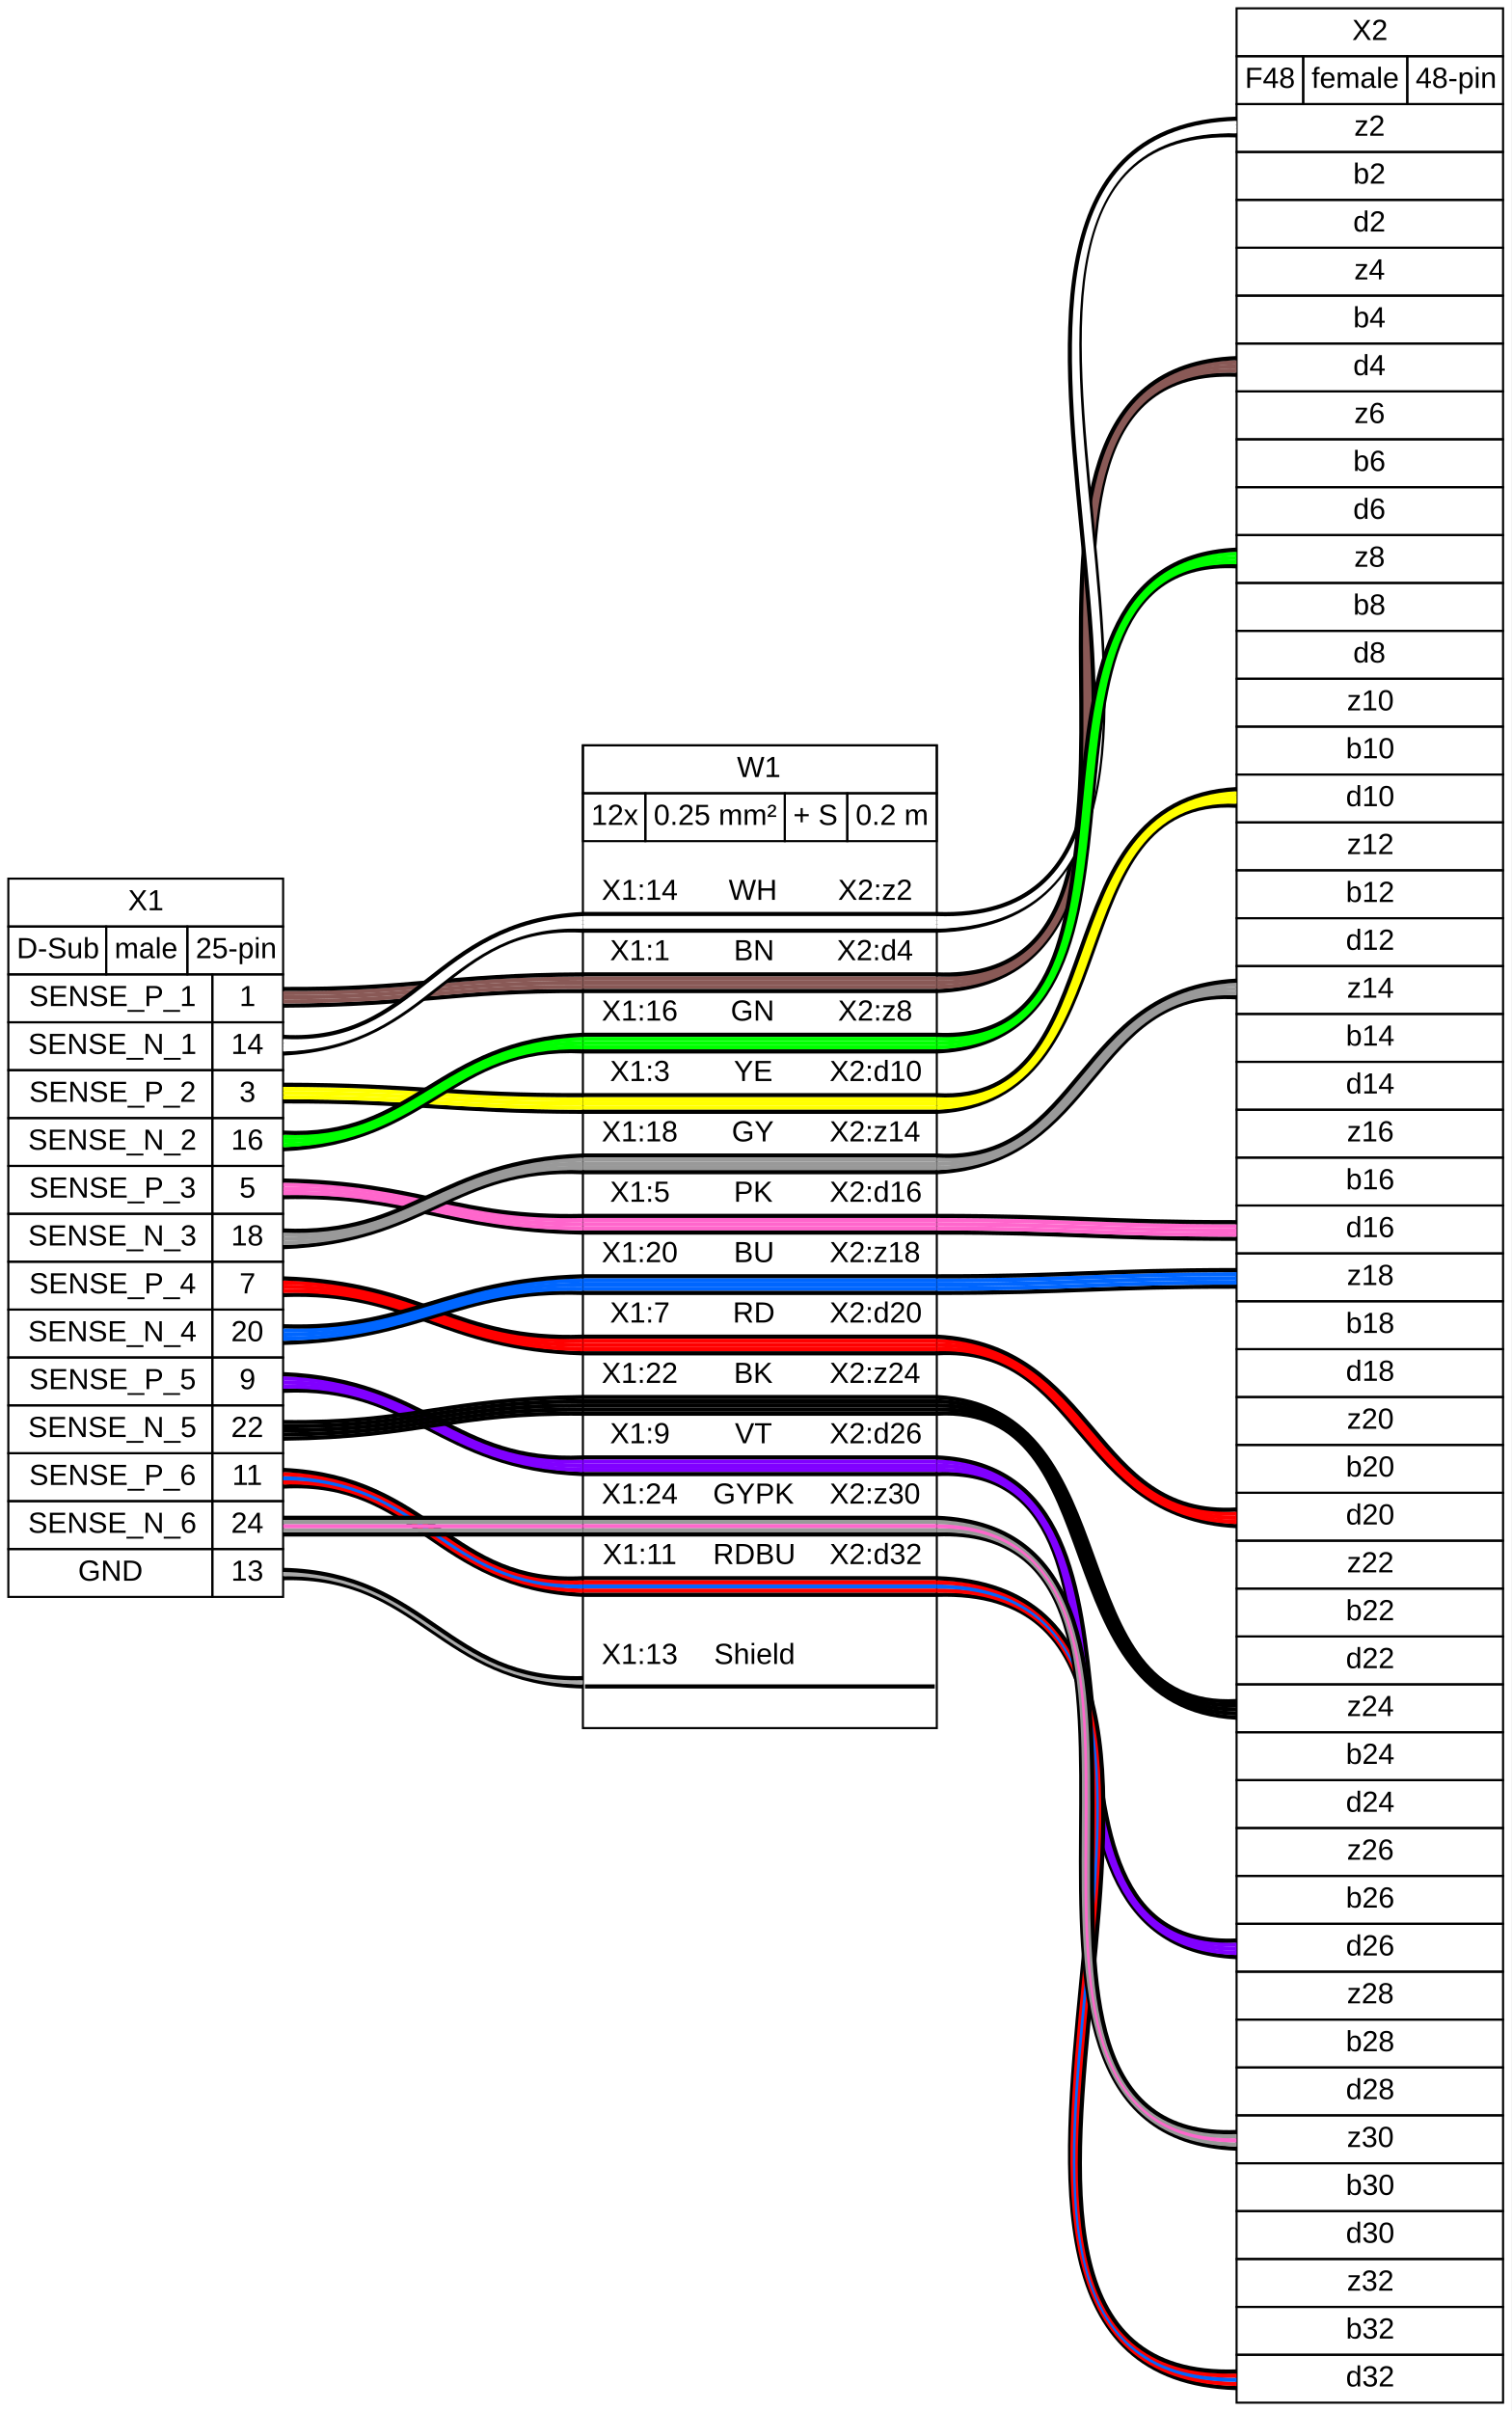
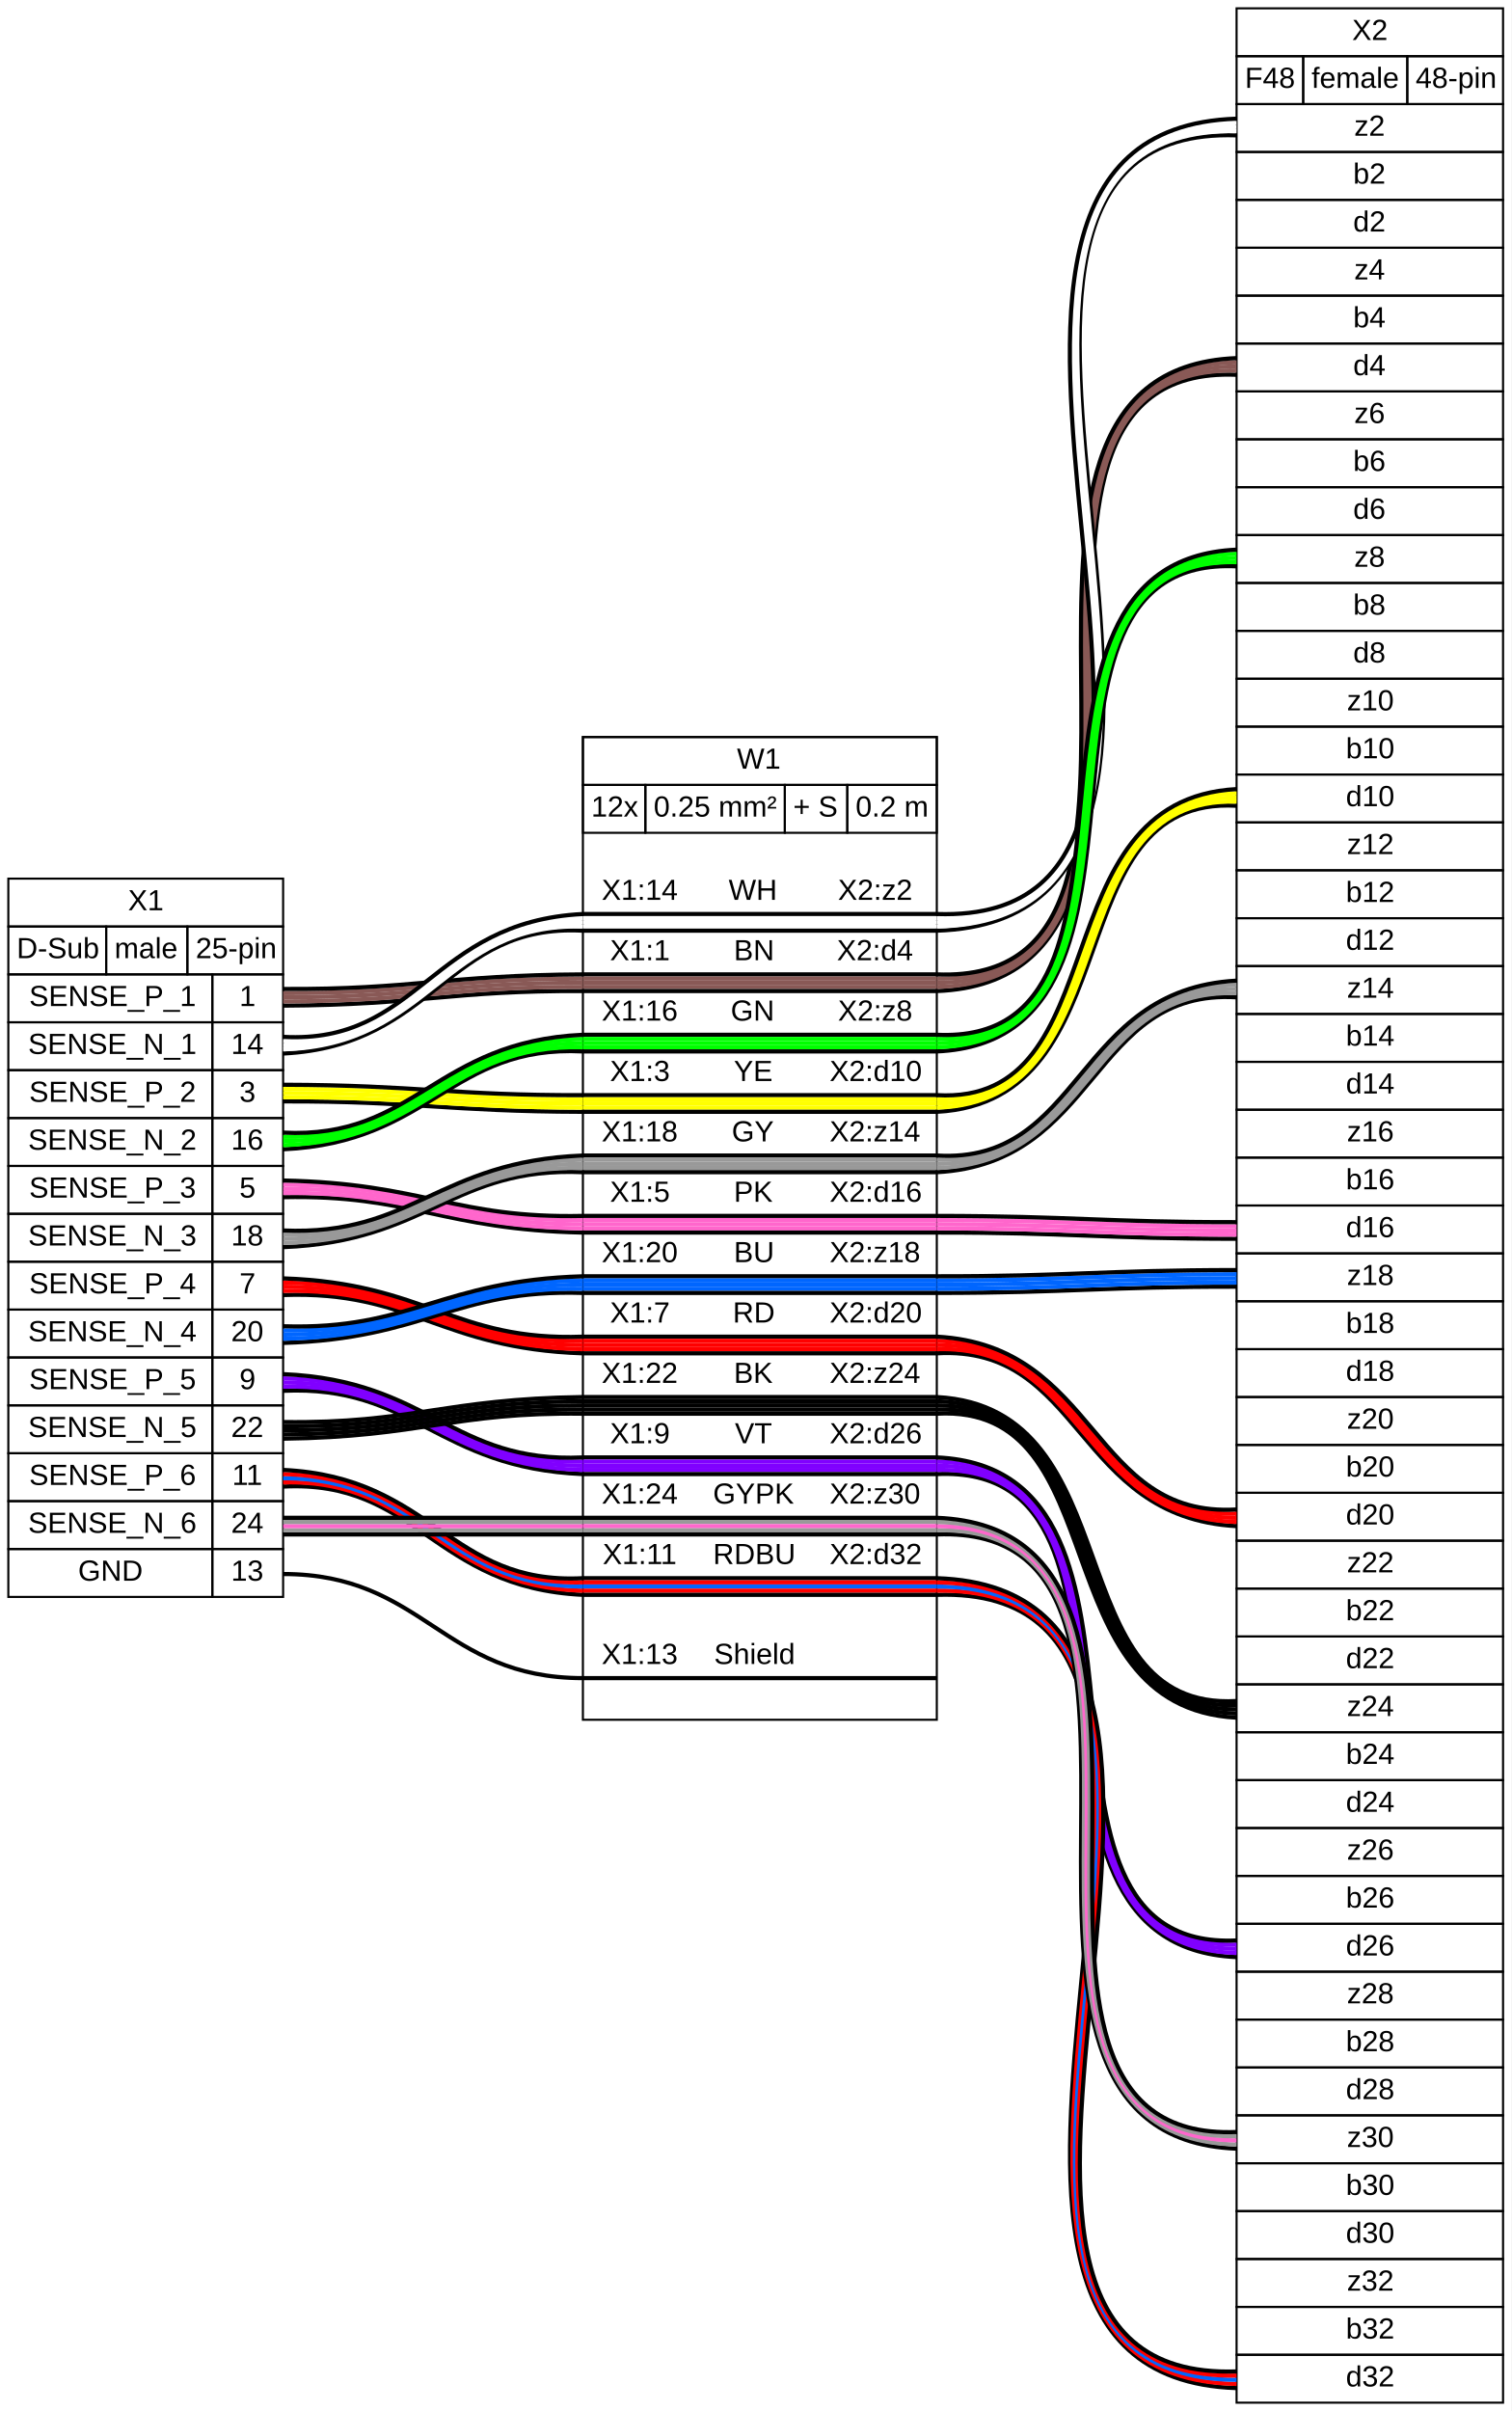
<svg xmlns="http://www.w3.org/2000/svg" width="726pt" height="1158pt" viewBox="0.00 0.00 726.00 1158.00">
  <g id="graph0" class="graph" transform="scale(1 1) rotate(0) translate(4 1154)">
    <polygon fill="white" stroke="transparent" points="-4,4 -4,-1154 722,-1154 722,4 -4,4" />
    <g id="node1" class="node">
      <polygon fill="white" stroke="transparent" points="132,-732.5 0,-732.5 0,-387.5 132,-387.5 132,-732.5" />
      <polygon fill="none" stroke="black" points="0,-709 0,-732 132,-732 132,-709 0,-709" />
      <text text-anchor="start" x="57.5" y="-716.8" font-family="arial" font-size="14.00">X1</text>
      <polygon fill="none" stroke="black" points="0,-686 0,-709 47,-709 47,-686 0,-686" />
      <text text-anchor="start" x="4" y="-693.8" font-family="arial" font-size="14.00">D-Sub</text>
      <polygon fill="none" stroke="black" points="47,-686 47,-709 86,-709 86,-686 47,-686" />
      <text text-anchor="start" x="51" y="-693.8" font-family="arial" font-size="14.00">male</text>
      <polygon fill="none" stroke="black" points="86,-686 86,-709 132,-709 132,-686 86,-686" />
      <text text-anchor="start" x="90" y="-693.8" font-family="arial" font-size="14.00">25-pin</text>
      <polygon fill="none" stroke="black" points="0,-663 0,-686 98,-686 98,-663 0,-663" />
      <text text-anchor="start" x="10" y="-670.8" font-family="arial" font-size="14.00">SENSE_P_1</text>
      <polygon fill="none" stroke="black" points="98,-663 98,-686 132,-686 132,-663 98,-663" />
      <text text-anchor="start" x="111" y="-670.8" font-family="arial" font-size="14.00">1</text>
      <polygon fill="none" stroke="black" points="0,-640 0,-663 98,-663 98,-640 0,-640" />
      <text text-anchor="start" x="9.5" y="-647.8" font-family="arial" font-size="14.00">SENSE_N_1</text>
      <polygon fill="none" stroke="black" points="98,-640 98,-663 132,-663 132,-640 98,-640" />
      <text text-anchor="start" x="107" y="-647.8" font-family="arial" font-size="14.00">14</text>
      <polygon fill="none" stroke="black" points="0,-617 0,-640 98,-640 98,-617 0,-617" />
      <text text-anchor="start" x="10" y="-624.8" font-family="arial" font-size="14.00">SENSE_P_2</text>
      <polygon fill="none" stroke="black" points="98,-617 98,-640 132,-640 132,-617 98,-617" />
      <text text-anchor="start" x="111" y="-624.8" font-family="arial" font-size="14.00">3</text>
      <polygon fill="none" stroke="black" points="0,-594 0,-617 98,-617 98,-594 0,-594" />
      <text text-anchor="start" x="9.5" y="-601.8" font-family="arial" font-size="14.00">SENSE_N_2</text>
      <polygon fill="none" stroke="black" points="98,-594 98,-617 132,-617 132,-594 98,-594" />
      <text text-anchor="start" x="107" y="-601.8" font-family="arial" font-size="14.00">16</text>
      <polygon fill="none" stroke="black" points="0,-571 0,-594 98,-594 98,-571 0,-571" />
      <text text-anchor="start" x="10" y="-578.8" font-family="arial" font-size="14.00">SENSE_P_3</text>
      <polygon fill="none" stroke="black" points="98,-571 98,-594 132,-594 132,-571 98,-571" />
      <text text-anchor="start" x="111" y="-578.8" font-family="arial" font-size="14.00">5</text>
      <polygon fill="none" stroke="black" points="0,-548 0,-571 98,-571 98,-548 0,-548" />
      <text text-anchor="start" x="9.5" y="-555.8" font-family="arial" font-size="14.00">SENSE_N_3</text>
      <polygon fill="none" stroke="black" points="98,-548 98,-571 132,-571 132,-548 98,-548" />
      <text text-anchor="start" x="107" y="-555.8" font-family="arial" font-size="14.00">18</text>
      <polygon fill="none" stroke="black" points="0,-525 0,-548 98,-548 98,-525 0,-525" />
      <text text-anchor="start" x="10" y="-532.8" font-family="arial" font-size="14.00">SENSE_P_4</text>
      <polygon fill="none" stroke="black" points="98,-525 98,-548 132,-548 132,-525 98,-525" />
      <text text-anchor="start" x="111" y="-532.8" font-family="arial" font-size="14.00">7</text>
      <polygon fill="none" stroke="black" points="0,-502 0,-525 98,-525 98,-502 0,-502" />
      <text text-anchor="start" x="9.5" y="-509.8" font-family="arial" font-size="14.00">SENSE_N_4</text>
      <polygon fill="none" stroke="black" points="98,-502 98,-525 132,-525 132,-502 98,-502" />
      <text text-anchor="start" x="107" y="-509.8" font-family="arial" font-size="14.00">20</text>
      <polygon fill="none" stroke="black" points="0,-479 0,-502 98,-502 98,-479 0,-479" />
      <text text-anchor="start" x="10" y="-486.8" font-family="arial" font-size="14.00">SENSE_P_5</text>
      <polygon fill="none" stroke="black" points="98,-479 98,-502 132,-502 132,-479 98,-479" />
      <text text-anchor="start" x="111" y="-486.8" font-family="arial" font-size="14.00">9</text>
      <polygon fill="none" stroke="black" points="0,-456 0,-479 98,-479 98,-456 0,-456" />
      <text text-anchor="start" x="9.5" y="-463.8" font-family="arial" font-size="14.00">SENSE_N_5</text>
      <polygon fill="none" stroke="black" points="98,-456 98,-479 132,-479 132,-456 98,-456" />
      <text text-anchor="start" x="107" y="-463.8" font-family="arial" font-size="14.00">22</text>
      <polygon fill="none" stroke="black" points="0,-433 0,-456 98,-456 98,-433 0,-433" />
      <text text-anchor="start" x="10" y="-440.8" font-family="arial" font-size="14.00">SENSE_P_6</text>
      <polygon fill="none" stroke="black" points="98,-433 98,-456 132,-456 132,-433 98,-433" />
      <text text-anchor="start" x="107.5" y="-440.8" font-family="arial" font-size="14.00">11</text>
      <polygon fill="none" stroke="black" points="0,-410 0,-433 98,-433 98,-410 0,-410" />
      <text text-anchor="start" x="9.5" y="-417.8" font-family="arial" font-size="14.00">SENSE_N_6</text>
      <polygon fill="none" stroke="black" points="98,-410 98,-433 132,-433 132,-410 98,-410" />
      <text text-anchor="start" x="107" y="-417.8" font-family="arial" font-size="14.00">24</text>
      <polygon fill="none" stroke="black" points="0,-387 0,-410 98,-410 98,-387 0,-387" />
      <text text-anchor="start" x="33.5" y="-394.8" font-family="arial" font-size="14.00">GND</text>
      <polygon fill="none" stroke="black" points="98,-387 98,-410 132,-410 132,-387 98,-387" />
      <text text-anchor="start" x="107" y="-394.8" font-family="arial" font-size="14.00">13</text>
    </g>
    <g id="node3" class="node">
-       <polygon fill="none" stroke="black" points="446,-796 276,-796 276,-324 446,-324 446,-796" />
-       <polygon fill="none" stroke="black" points="276,-773 276,-796 446,-796 446,-773 276,-773" />
-       <text text-anchor="start" x="350" y="-780.8" font-family="arial" font-size="14.00">W1</text>
-       <polygon fill="none" stroke="black" points="276,-750 276,-773 306,-773 306,-750 276,-750" />
-       <text text-anchor="start" x="280" y="-757.8" font-family="arial" font-size="14.00">12x</text>
-       <polygon fill="none" stroke="black" points="306,-750 306,-773 373,-773 373,-750 306,-750" />
-       <text text-anchor="start" x="310" y="-757.8" font-family="arial" font-size="14.00">0.25 mm²</text>
-       <polygon fill="none" stroke="black" points="373,-750 373,-773 403,-773 403,-750 373,-750" />
-       <text text-anchor="start" x="377" y="-757.8" font-family="arial" font-size="14.00">+ S</text>
-       <polygon fill="none" stroke="black" points="403,-750 403,-773 446,-773 446,-750 403,-750" />
-       <text text-anchor="start" x="407" y="-757.8" font-family="arial" font-size="14.00">0.2 m</text>
-       <text text-anchor="start" x="359" y="-738.8" font-family="arial" font-size="14.00"> </text>
+       <polygon fill="none" stroke="black" points="446,-800 276,-800 276,-328 446,-328 446,-800" />
+       <polygon fill="none" stroke="black" points="276,-777 276,-800 446,-800 446,-777 276,-777" />
+       <text text-anchor="start" x="350" y="-784.8" font-family="arial" font-size="14.00">W1</text>
+       <polygon fill="none" stroke="black" points="276,-754 276,-777 306,-777 306,-754 276,-754" />
+       <text text-anchor="start" x="280" y="-761.8" font-family="arial" font-size="14.00">12x</text>
+       <polygon fill="none" stroke="black" points="306,-754 306,-777 373,-777 373,-754 306,-754" />
+       <text text-anchor="start" x="310" y="-761.8" font-family="arial" font-size="14.00">0.25 mm²</text>
+       <polygon fill="none" stroke="black" points="373,-754 373,-777 403,-777 403,-754 373,-754" />
+       <text text-anchor="start" x="377" y="-761.8" font-family="arial" font-size="14.00">+ S</text>
+       <polygon fill="none" stroke="black" points="403,-754 403,-777 446,-777 446,-754 403,-754" />
+       <text text-anchor="start" x="407" y="-761.8" font-family="arial" font-size="14.00">0.2 m</text>
+       <text text-anchor="start" x="301" y="-740.8" font-family="arial" font-size="14.00"> </text>
      <text text-anchor="start" x="285" y="-721.8" font-family="arial" font-size="14.00">X1:14</text>
      <text text-anchor="start" x="346" y="-721.8" font-family="arial" font-size="14.00">WH</text>
      <text text-anchor="start" x="398.5" y="-721.8" font-family="arial" font-size="14.00">X2:z2</text>
      <polygon fill="#000000" stroke="transparent" points="276,-714 276,-716 446,-716 446,-714 276,-714" />
      <polygon fill="#ffffff" stroke="transparent" points="276,-712 276,-714 446,-714 446,-712 276,-712" />
      <polygon fill="#ffffff" stroke="transparent" points="276,-710 276,-712 446,-712 446,-710 276,-710" />
      <polygon fill="#ffffff" stroke="transparent" points="276,-708 276,-710 446,-710 446,-708 276,-708" />
      <polygon fill="#000000" stroke="transparent" points="276,-706 276,-708 446,-708 446,-706 276,-706" />
      <text text-anchor="start" x="289" y="-692.8" font-family="arial" font-size="14.00">X1:1</text>
      <text text-anchor="start" x="348.5" y="-692.8" font-family="arial" font-size="14.00">BN</text>
      <text text-anchor="start" x="398" y="-692.8" font-family="arial" font-size="14.00">X2:d4</text>
      <polygon fill="#000000" stroke="transparent" points="276,-685 276,-687 446,-687 446,-685 276,-685" />
      <polygon fill="#895956" stroke="transparent" points="276,-683 276,-685 446,-685 446,-683 276,-683" />
      <polygon fill="#895956" stroke="transparent" points="276,-681 276,-683 446,-683 446,-681 276,-681" />
      <polygon fill="#895956" stroke="transparent" points="276,-679 276,-681 446,-681 446,-679 276,-679" />
      <polygon fill="#000000" stroke="transparent" points="276,-677 276,-679 446,-679 446,-677 276,-677" />
      <text text-anchor="start" x="285" y="-663.8" font-family="arial" font-size="14.00">X1:16</text>
      <text text-anchor="start" x="347" y="-663.8" font-family="arial" font-size="14.00">GN</text>
      <text text-anchor="start" x="398.5" y="-663.8" font-family="arial" font-size="14.00">X2:z8</text>
      <polygon fill="#000000" stroke="transparent" points="276,-656 276,-658 446,-658 446,-656 276,-656" />
      <polygon fill="#00ff00" stroke="transparent" points="276,-654 276,-656 446,-656 446,-654 276,-654" />
      <polygon fill="#00ff00" stroke="transparent" points="276,-652 276,-654 446,-654 446,-652 276,-652" />
      <polygon fill="#00ff00" stroke="transparent" points="276,-650 276,-652 446,-652 446,-650 276,-650" />
      <polygon fill="#000000" stroke="transparent" points="276,-648 276,-650 446,-650 446,-648 276,-648" />
      <text text-anchor="start" x="289" y="-634.8" font-family="arial" font-size="14.00">X1:3</text>
      <text text-anchor="start" x="348.5" y="-634.8" font-family="arial" font-size="14.00">YE</text>
      <text text-anchor="start" x="394.5" y="-634.8" font-family="arial" font-size="14.00">X2:d10</text>
      <polygon fill="#000000" stroke="transparent" points="276,-627 276,-629 446,-629 446,-627 276,-627" />
      <polygon fill="#ffff00" stroke="transparent" points="276,-625 276,-627 446,-627 446,-625 276,-625" />
      <polygon fill="#ffff00" stroke="transparent" points="276,-623 276,-625 446,-625 446,-623 276,-623" />
      <polygon fill="#ffff00" stroke="transparent" points="276,-621 276,-623 446,-623 446,-621 276,-621" />
      <polygon fill="#000000" stroke="transparent" points="276,-619 276,-621 446,-621 446,-619 276,-619" />
      <text text-anchor="start" x="285" y="-605.8" font-family="arial" font-size="14.00">X1:18</text>
      <text text-anchor="start" x="347.5" y="-605.8" font-family="arial" font-size="14.00">GY</text>
      <text text-anchor="start" x="394.5" y="-605.8" font-family="arial" font-size="14.00">X2:z14</text>
      <polygon fill="#000000" stroke="transparent" points="276,-598 276,-600 446,-600 446,-598 276,-598" />
      <polygon fill="#999999" stroke="transparent" points="276,-596 276,-598 446,-598 446,-596 276,-596" />
      <polygon fill="#999999" stroke="transparent" points="276,-594 276,-596 446,-596 446,-594 276,-594" />
      <polygon fill="#999999" stroke="transparent" points="276,-592 276,-594 446,-594 446,-592 276,-592" />
      <polygon fill="#000000" stroke="transparent" points="276,-590 276,-592 446,-592 446,-590 276,-590" />
      <text text-anchor="start" x="289" y="-576.8" font-family="arial" font-size="14.00">X1:5</text>
      <text text-anchor="start" x="348.5" y="-576.8" font-family="arial" font-size="14.00">PK</text>
      <text text-anchor="start" x="394.5" y="-576.8" font-family="arial" font-size="14.00">X2:d16</text>
      <polygon fill="#000000" stroke="transparent" points="276,-569 276,-571 446,-571 446,-569 276,-569" />
      <polygon fill="#ff66cc" stroke="transparent" points="276,-567 276,-569 446,-569 446,-567 276,-567" />
      <polygon fill="#ff66cc" stroke="transparent" points="276,-565 276,-567 446,-567 446,-565 276,-565" />
      <polygon fill="#ff66cc" stroke="transparent" points="276,-563 276,-565 446,-565 446,-563 276,-563" />
      <polygon fill="#000000" stroke="transparent" points="276,-561 276,-563 446,-563 446,-561 276,-561" />
      <text text-anchor="start" x="285" y="-547.8" font-family="arial" font-size="14.00">X1:20</text>
      <text text-anchor="start" x="348.5" y="-547.8" font-family="arial" font-size="14.00">BU</text>
      <text text-anchor="start" x="394.5" y="-547.8" font-family="arial" font-size="14.00">X2:z18</text>
      <polygon fill="#000000" stroke="transparent" points="276,-540 276,-542 446,-542 446,-540 276,-540" />
      <polygon fill="#0066ff" stroke="transparent" points="276,-538 276,-540 446,-540 446,-538 276,-538" />
      <polygon fill="#0066ff" stroke="transparent" points="276,-536 276,-538 446,-538 446,-536 276,-536" />
      <polygon fill="#0066ff" stroke="transparent" points="276,-534 276,-536 446,-536 446,-534 276,-534" />
      <polygon fill="#000000" stroke="transparent" points="276,-532 276,-534 446,-534 446,-532 276,-532" />
      <text text-anchor="start" x="289" y="-518.8" font-family="arial" font-size="14.00">X1:7</text>
      <text text-anchor="start" x="348" y="-518.8" font-family="arial" font-size="14.00">RD</text>
      <text text-anchor="start" x="394.5" y="-518.8" font-family="arial" font-size="14.00">X2:d20</text>
      <polygon fill="#000000" stroke="transparent" points="276,-511 276,-513 446,-513 446,-511 276,-511" />
      <polygon fill="#ff0000" stroke="transparent" points="276,-509 276,-511 446,-511 446,-509 276,-509" />
      <polygon fill="#ff0000" stroke="transparent" points="276,-507 276,-509 446,-509 446,-507 276,-507" />
      <polygon fill="#ff0000" stroke="transparent" points="276,-505 276,-507 446,-507 446,-505 276,-505" />
      <polygon fill="#000000" stroke="transparent" points="276,-503 276,-505 446,-505 446,-503 276,-503" />
      <text text-anchor="start" x="285" y="-489.8" font-family="arial" font-size="14.00">X1:22</text>
      <text text-anchor="start" x="348.5" y="-489.8" font-family="arial" font-size="14.00">BK</text>
      <text text-anchor="start" x="394.5" y="-489.8" font-family="arial" font-size="14.00">X2:z24</text>
      <polygon fill="#000000" stroke="transparent" points="276,-482 276,-484 446,-484 446,-482 276,-482" />
      <polygon fill="#000000" stroke="transparent" points="276,-480 276,-482 446,-482 446,-480 276,-480" />
      <polygon fill="#000000" stroke="transparent" points="276,-478 276,-480 446,-480 446,-478 276,-478" />
      <polygon fill="#000000" stroke="transparent" points="276,-476 276,-478 446,-478 446,-476 276,-476" />
      <polygon fill="#000000" stroke="transparent" points="276,-474 276,-476 446,-476 446,-474 276,-474" />
      <text text-anchor="start" x="289" y="-460.8" font-family="arial" font-size="14.00">X1:9</text>
      <text text-anchor="start" x="349" y="-460.8" font-family="arial" font-size="14.00">VT</text>
      <text text-anchor="start" x="394.5" y="-460.8" font-family="arial" font-size="14.00">X2:d26</text>
      <polygon fill="#000000" stroke="transparent" points="276,-453 276,-455 446,-455 446,-453 276,-453" />
      <polygon fill="#8000ff" stroke="transparent" points="276,-451 276,-453 446,-453 446,-451 276,-451" />
      <polygon fill="#8000ff" stroke="transparent" points="276,-449 276,-451 446,-451 446,-449 276,-449" />
      <polygon fill="#8000ff" stroke="transparent" points="276,-447 276,-449 446,-449 446,-447 276,-447" />
      <polygon fill="#000000" stroke="transparent" points="276,-445 276,-447 446,-447 446,-445 276,-445" />
      <text text-anchor="start" x="285" y="-431.8" font-family="arial" font-size="14.00">X1:24</text>
      <text text-anchor="start" x="338.5" y="-431.8" font-family="arial" font-size="14.00">GYPK</text>
      <text text-anchor="start" x="394.5" y="-431.8" font-family="arial" font-size="14.00">X2:z30</text>
      <polygon fill="#000000" stroke="transparent" points="276,-424 276,-426 446,-426 446,-424 276,-424" />
      <polygon fill="#999999" stroke="transparent" points="276,-422 276,-424 446,-424 446,-422 276,-422" />
      <polygon fill="#ff66cc" stroke="transparent" points="276,-420 276,-422 446,-422 446,-420 276,-420" />
      <polygon fill="#999999" stroke="transparent" points="276,-418 276,-420 446,-420 446,-418 276,-418" />
      <polygon fill="#000000" stroke="transparent" points="276,-416 276,-418 446,-418 446,-416 276,-416" />
      <text text-anchor="start" x="285.5" y="-402.8" font-family="arial" font-size="14.00">X1:11</text>
      <text text-anchor="start" x="338.5" y="-402.8" font-family="arial" font-size="14.00">RDBU</text>
      <text text-anchor="start" x="394.5" y="-402.8" font-family="arial" font-size="14.00">X2:d32</text>
      <polygon fill="#000000" stroke="transparent" points="276,-395 276,-397 446,-397 446,-395 276,-395" />
      <polygon fill="#ff0000" stroke="transparent" points="276,-393 276,-395 446,-395 446,-393 276,-393" />
      <polygon fill="#0066ff" stroke="transparent" points="276,-391 276,-393 446,-393 446,-391 276,-391" />
      <polygon fill="#ff0000" stroke="transparent" points="276,-389 276,-391 446,-391 446,-389 276,-389" />
      <polygon fill="#000000" stroke="transparent" points="276,-387 276,-389 446,-389 446,-387 276,-387" />
      <text text-anchor="start" x="301" y="-373.8" font-family="arial" font-size="14.00"> </text>
      <text text-anchor="start" x="285" y="-354.8" font-family="arial" font-size="14.00">X1:13</text>
      <text text-anchor="start" x="339" y="-354.8" font-family="arial" font-size="14.00">Shield</text>
-       <polyline fill="none" stroke="black" stroke-width="2" points="277,-344 445,-344 " />
-       <text text-anchor="start" x="301" y="-329.8" font-family="arial" font-size="14.00"> </text>
+       <polygon fill="#000000" stroke="transparent" points="276,-347 276,-349 446,-349 446,-347 276,-347" />
+       <text text-anchor="start" x="301" y="-333.8" font-family="arial" font-size="14.00"> </text>
    </g>
    <g id="edge1" class="edge">
      <path fill="none" stroke="#000000" stroke-width="2" d="M132,-671C197.69,-671.34 213.54,-678.34 276,-678" />
      <path fill="none" stroke="#895956" stroke-width="2" d="M132,-673C196.88,-673.17 212.73,-680.17 276,-680" />
      <path fill="none" stroke="#895956" stroke-width="2" d="M132,-675C196.08,-675 211.92,-682 276,-682" />
      <path fill="none" stroke="#895956" stroke-width="2" d="M132,-677C195.27,-676.83 211.12,-683.83 276,-684" />
      <path fill="none" stroke="#000000" stroke-width="2" d="M132,-679C194.46,-678.66 210.31,-685.66 276,-686" />
    </g>
    <g id="edge3" class="edge">
      <path fill="none" stroke="#000000" stroke-width="2" d="M132,-648C205.15,-651.62 210.82,-710.62 276,-707" />
      <path fill="none" stroke="#ffffff" stroke-width="2" d="M132,-650C203.15,-651.81 208.83,-710.81 276,-709" />
      <path fill="none" stroke="#ffffff" stroke-width="2" d="M132,-652C201.16,-652 206.84,-711 276,-711" />
      <path fill="none" stroke="#ffffff" stroke-width="2" d="M132,-654C199.17,-652.19 204.85,-711.19 276,-713" />
      <path fill="none" stroke="#000000" stroke-width="2" d="M132,-656C197.18,-652.38 202.85,-711.38 276,-715" />
    </g>
    <g id="edge5" class="edge">
      <path fill="none" stroke="#000000" stroke-width="2" d="M132,-625C194.84,-625.18 210.76,-620.18 276,-620" />
      <path fill="none" stroke="#ffff00" stroke-width="2" d="M132,-627C195.44,-627.09 211.36,-622.09 276,-622" />
      <path fill="none" stroke="#ffff00" stroke-width="2" d="M132,-629C196.04,-629 211.96,-624 276,-624" />
      <path fill="none" stroke="#ffff00" stroke-width="2" d="M132,-631C196.64,-630.91 212.56,-625.91 276,-626" />
      <path fill="none" stroke="#000000" stroke-width="2" d="M132,-633C197.24,-632.82 213.16,-627.82 276,-628" />
    </g>
    <g id="edge7" class="edge">
      <path fill="none" stroke="#000000" stroke-width="2" d="M132,-602C203.25,-605.22 212.6,-652.22 276,-649" />
      <path fill="none" stroke="#00ff00" stroke-width="2" d="M132,-604C201.28,-605.61 210.64,-652.61 276,-651" />
      <path fill="none" stroke="#00ff00" stroke-width="2" d="M132,-606C199.32,-606 208.68,-653 276,-653" />
      <path fill="none" stroke="#00ff00" stroke-width="2" d="M132,-608C197.36,-606.39 206.72,-653.39 276,-655" />
      <path fill="none" stroke="#000000" stroke-width="2" d="M132,-610C195.4,-606.78 204.75,-653.78 276,-657" />
    </g>
    <g id="edge9" class="edge">
      <path fill="none" stroke="#000000" stroke-width="2" d="M132,-579C193.45,-580.34 208.57,-563.34 276,-562" />
      <path fill="none" stroke="#ff66cc" stroke-width="2" d="M132,-581C194.95,-581.67 210.06,-564.67 276,-564" />
      <path fill="none" stroke="#ff66cc" stroke-width="2" d="M132,-583C196.44,-583 211.56,-566 276,-566" />
      <path fill="none" stroke="#ff66cc" stroke-width="2" d="M132,-585C197.94,-584.33 213.05,-567.33 276,-568" />
      <path fill="none" stroke="#000000" stroke-width="2" d="M132,-587C199.43,-585.66 214.55,-568.66 276,-570" />
    </g>
    <g id="edge11" class="edge">
      <path fill="none" stroke="#000000" stroke-width="2" d="M132,-555C201.76,-557.73 213.82,-593.73 276,-591" />
      <path fill="none" stroke="#999999" stroke-width="2" d="M132,-557C199.87,-558.36 211.93,-594.36 276,-593" />
      <path fill="none" stroke="#999999" stroke-width="2" d="M132,-559C197.97,-559 210.03,-595 276,-595" />
      <path fill="none" stroke="#999999" stroke-width="2" d="M132,-561C196.07,-559.64 208.13,-595.64 276,-597" />
      <path fill="none" stroke="#000000" stroke-width="2" d="M132,-563C194.18,-560.27 206.24,-596.27 276,-599" />
    </g>
    <g id="edge13" class="edge">
      <path fill="none" stroke="#000000" stroke-width="2" d="M132,-532C193.6,-534.25 207.2,-506.25 276,-504" />
      <path fill="none" stroke="#ff0000" stroke-width="2" d="M132,-534C195.4,-535.13 209,-507.13 276,-506" />
      <path fill="none" stroke="#ff0000" stroke-width="2" d="M132,-536C197.2,-536 210.8,-508 276,-508" />
      <path fill="none" stroke="#ff0000" stroke-width="2" d="M132,-538C199,-536.87 212.6,-508.87 276,-510" />
      <path fill="none" stroke="#000000" stroke-width="2" d="M132,-540C200.8,-537.75 214.4,-509.75 276,-512" />
    </g>
    <g id="edge15" class="edge">
      <path fill="none" stroke="#000000" stroke-width="2" d="M132,-509C200.32,-510.96 214.56,-534.96 276,-533" />
      <path fill="none" stroke="#0066ff" stroke-width="2" d="M132,-511C198.6,-511.98 212.84,-535.98 276,-535" />
      <path fill="none" stroke="#0066ff" stroke-width="2" d="M132,-513C196.88,-513 211.12,-537 276,-537" />
      <path fill="none" stroke="#0066ff" stroke-width="2" d="M132,-515C195.16,-514.02 209.4,-538.02 276,-539" />
      <path fill="none" stroke="#000000" stroke-width="2" d="M132,-517C193.44,-515.04 207.68,-539.04 276,-541" />
    </g>
    <g id="edge17" class="edge">
      <path fill="none" stroke="#000000" stroke-width="2" d="M132,-486C194.57,-488.93 205.72,-448.93 276,-446" />
      <path fill="none" stroke="#8000ff" stroke-width="2" d="M132,-488C196.5,-489.46 207.65,-449.46 276,-448" />
      <path fill="none" stroke="#8000ff" stroke-width="2" d="M132,-490C198.42,-490 209.58,-450 276,-450" />
      <path fill="none" stroke="#8000ff" stroke-width="2" d="M132,-492C200.35,-490.54 211.5,-450.54 276,-452" />
      <path fill="none" stroke="#000000" stroke-width="2" d="M132,-494C202.28,-491.07 213.43,-451.07 276,-454" />
    </g>
    <g id="edge19" class="edge">
      <path fill="none" stroke="#000000" stroke-width="2" d="M132,-463C198.66,-463.83 214.22,-475.83 276,-475" />
      <path fill="none" stroke="#000000" stroke-width="2" d="M132,-465C197.44,-465.42 213,-477.42 276,-477" />
      <path fill="none" stroke="#000000" stroke-width="2" d="M132,-467C196.22,-467 211.78,-479 276,-479" />
      <path fill="none" stroke="#000000" stroke-width="2" d="M132,-469C195,-468.58 210.56,-480.58 276,-481" />
      <path fill="none" stroke="#000000" stroke-width="2" d="M132,-471C193.78,-470.17 209.34,-482.17 276,-483" />
    </g>
    <g id="edge21" class="edge">
      <path fill="none" stroke="#000000" stroke-width="2" d="M132,-440C196.09,-443.4 204,-391.4 276,-388" />
      <path fill="none" stroke="#ff0000" stroke-width="2" d="M132,-442C198.07,-443.7 205.98,-391.7 276,-390" />
      <path fill="none" stroke="#0066ff" stroke-width="2" d="M132,-444C200.05,-444 207.95,-392 276,-392" />
      <path fill="none" stroke="#ff0000" stroke-width="2" d="M132,-446C202.02,-444.3 209.93,-392.3 276,-394" />
      <path fill="none" stroke="#000000" stroke-width="2" d="M132,-448C204,-444.6 211.91,-392.6 276,-396" />
    </g>
    <g id="edge23" class="edge">
      <path fill="none" stroke="#000000" stroke-width="2" d="M132,-417C196,-417 212,-417 276,-417" />
      <path fill="none" stroke="#999999" stroke-width="2" d="M132,-419C196,-419 212,-419 276,-419" />
      <path fill="none" stroke="#ff66cc" stroke-width="2" d="M132,-421C196,-421 212,-421 276,-421" />
      <path fill="none" stroke="#999999" stroke-width="2" d="M132,-423C196,-423 212,-423 276,-423" />
      <path fill="none" stroke="#000000" stroke-width="2" d="M132,-425C196,-425 212,-425 276,-425" />
    </g>
    <g id="edge25" class="edge">
-       <path fill="none" stroke="#000000" stroke-width="2" d="M132,-396C198.07,-397.7 205.98,-345.7 276,-344" />
-       <path fill="none" stroke="#aaaaaa" stroke-width="2" d="M132,-398C200.05,-398 207.95,-346 276,-346" />
-       <path fill="none" stroke="#000000" stroke-width="2" d="M132,-400C202.02,-398.3 209.93,-346.3 276,-348" />
+       <path fill="none" stroke="#000000" stroke-width="2" d="M132,-398C199.75,-398 208.25,-348 276,-348" />
    </g>
    <g id="node2" class="node">
      <polygon fill="white" stroke="transparent" points="718,-1150 590,-1150 590,0 718,0 718,-1150" />
      <polygon fill="none" stroke="black" points="590,-1127 590,-1150 718,-1150 718,-1127 590,-1127" />
      <text text-anchor="start" x="645.5" y="-1134.8" font-family="arial" font-size="14.00">X2</text>
      <polygon fill="none" stroke="black" points="590,-1104 590,-1127 622,-1127 622,-1104 590,-1104" />
      <text text-anchor="start" x="594" y="-1111.8" font-family="arial" font-size="14.00">F48</text>
      <polygon fill="none" stroke="black" points="622,-1104 622,-1127 672,-1127 672,-1104 622,-1104" />
      <text text-anchor="start" x="626" y="-1111.8" font-family="arial" font-size="14.00">female</text>
      <polygon fill="none" stroke="black" points="672,-1104 672,-1127 718,-1127 718,-1104 672,-1104" />
      <text text-anchor="start" x="676" y="-1111.8" font-family="arial" font-size="14.00">48-pin</text>
      <polygon fill="none" stroke="black" points="590,-1081 590,-1104 718,-1104 718,-1081 590,-1081" />
      <text text-anchor="start" x="646.5" y="-1088.8" font-family="arial" font-size="14.00">z2</text>
      <polygon fill="none" stroke="black" points="590,-1058 590,-1081 718,-1081 718,-1058 590,-1058" />
      <text text-anchor="start" x="646" y="-1065.8" font-family="arial" font-size="14.00">b2</text>
      <polygon fill="none" stroke="black" points="590,-1035 590,-1058 718,-1058 718,-1035 590,-1035" />
      <text text-anchor="start" x="646" y="-1042.8" font-family="arial" font-size="14.00">d2</text>
      <polygon fill="none" stroke="black" points="590,-1012 590,-1035 718,-1035 718,-1012 590,-1012" />
      <text text-anchor="start" x="646.5" y="-1019.8" font-family="arial" font-size="14.00">z4</text>
      <polygon fill="none" stroke="black" points="590,-989 590,-1012 718,-1012 718,-989 590,-989" />
      <text text-anchor="start" x="646" y="-996.8" font-family="arial" font-size="14.00">b4</text>
      <polygon fill="none" stroke="black" points="590,-966 590,-989 718,-989 718,-966 590,-966" />
      <text text-anchor="start" x="646" y="-973.8" font-family="arial" font-size="14.00">d4</text>
      <polygon fill="none" stroke="black" points="590,-943 590,-966 718,-966 718,-943 590,-943" />
      <text text-anchor="start" x="646.5" y="-950.8" font-family="arial" font-size="14.00">z6</text>
      <polygon fill="none" stroke="black" points="590,-920 590,-943 718,-943 718,-920 590,-920" />
      <text text-anchor="start" x="646" y="-927.8" font-family="arial" font-size="14.00">b6</text>
      <polygon fill="none" stroke="black" points="590,-897 590,-920 718,-920 718,-897 590,-897" />
      <text text-anchor="start" x="646" y="-904.8" font-family="arial" font-size="14.00">d6</text>
      <polygon fill="none" stroke="black" points="590,-874 590,-897 718,-897 718,-874 590,-874" />
      <text text-anchor="start" x="646.5" y="-881.8" font-family="arial" font-size="14.00">z8</text>
      <polygon fill="none" stroke="black" points="590,-851 590,-874 718,-874 718,-851 590,-851" />
      <text text-anchor="start" x="646" y="-858.8" font-family="arial" font-size="14.00">b8</text>
      <polygon fill="none" stroke="black" points="590,-828 590,-851 718,-851 718,-828 590,-828" />
      <text text-anchor="start" x="646" y="-835.8" font-family="arial" font-size="14.00">d8</text>
      <polygon fill="none" stroke="black" points="590,-805 590,-828 718,-828 718,-805 590,-805" />
      <text text-anchor="start" x="643" y="-812.8" font-family="arial" font-size="14.00">z10</text>
      <polygon fill="none" stroke="black" points="590,-782 590,-805 718,-805 718,-782 590,-782" />
      <text text-anchor="start" x="642.5" y="-789.8" font-family="arial" font-size="14.00">b10</text>
      <polygon fill="none" stroke="black" points="590,-759 590,-782 718,-782 718,-759 590,-759" />
      <text text-anchor="start" x="642.5" y="-766.8" font-family="arial" font-size="14.00">d10</text>
      <polygon fill="none" stroke="black" points="590,-736 590,-759 718,-759 718,-736 590,-736" />
      <text text-anchor="start" x="643" y="-743.8" font-family="arial" font-size="14.00">z12</text>
      <polygon fill="none" stroke="black" points="590,-713 590,-736 718,-736 718,-713 590,-713" />
      <text text-anchor="start" x="642.5" y="-720.8" font-family="arial" font-size="14.00">b12</text>
      <polygon fill="none" stroke="black" points="590,-690 590,-713 718,-713 718,-690 590,-690" />
      <text text-anchor="start" x="642.5" y="-697.8" font-family="arial" font-size="14.00">d12</text>
      <polygon fill="none" stroke="black" points="590,-667 590,-690 718,-690 718,-667 590,-667" />
      <text text-anchor="start" x="643" y="-674.8" font-family="arial" font-size="14.00">z14</text>
      <polygon fill="none" stroke="black" points="590,-644 590,-667 718,-667 718,-644 590,-644" />
      <text text-anchor="start" x="642.5" y="-651.8" font-family="arial" font-size="14.00">b14</text>
      <polygon fill="none" stroke="black" points="590,-621 590,-644 718,-644 718,-621 590,-621" />
      <text text-anchor="start" x="642.5" y="-628.8" font-family="arial" font-size="14.00">d14</text>
      <polygon fill="none" stroke="black" points="590,-598 590,-621 718,-621 718,-598 590,-598" />
      <text text-anchor="start" x="643" y="-605.8" font-family="arial" font-size="14.00">z16</text>
      <polygon fill="none" stroke="black" points="590,-575 590,-598 718,-598 718,-575 590,-575" />
      <text text-anchor="start" x="642.5" y="-582.8" font-family="arial" font-size="14.00">b16</text>
      <polygon fill="none" stroke="black" points="590,-552 590,-575 718,-575 718,-552 590,-552" />
      <text text-anchor="start" x="642.5" y="-559.8" font-family="arial" font-size="14.00">d16</text>
      <polygon fill="none" stroke="black" points="590,-529 590,-552 718,-552 718,-529 590,-529" />
      <text text-anchor="start" x="643" y="-536.8" font-family="arial" font-size="14.00">z18</text>
      <polygon fill="none" stroke="black" points="590,-506 590,-529 718,-529 718,-506 590,-506" />
      <text text-anchor="start" x="642.5" y="-513.8" font-family="arial" font-size="14.00">b18</text>
      <polygon fill="none" stroke="black" points="590,-483 590,-506 718,-506 718,-483 590,-483" />
      <text text-anchor="start" x="642.5" y="-490.8" font-family="arial" font-size="14.00">d18</text>
      <polygon fill="none" stroke="black" points="590,-460 590,-483 718,-483 718,-460 590,-460" />
      <text text-anchor="start" x="643" y="-467.8" font-family="arial" font-size="14.00">z20</text>
      <polygon fill="none" stroke="black" points="590,-437 590,-460 718,-460 718,-437 590,-437" />
      <text text-anchor="start" x="642.5" y="-444.8" font-family="arial" font-size="14.00">b20</text>
      <polygon fill="none" stroke="black" points="590,-414 590,-437 718,-437 718,-414 590,-414" />
      <text text-anchor="start" x="642.5" y="-421.8" font-family="arial" font-size="14.00">d20</text>
      <polygon fill="none" stroke="black" points="590,-391 590,-414 718,-414 718,-391 590,-391" />
      <text text-anchor="start" x="643" y="-398.8" font-family="arial" font-size="14.00">z22</text>
      <polygon fill="none" stroke="black" points="590,-368 590,-391 718,-391 718,-368 590,-368" />
      <text text-anchor="start" x="642.5" y="-375.8" font-family="arial" font-size="14.00">b22</text>
      <polygon fill="none" stroke="black" points="590,-345 590,-368 718,-368 718,-345 590,-345" />
      <text text-anchor="start" x="642.5" y="-352.8" font-family="arial" font-size="14.00">d22</text>
      <polygon fill="none" stroke="black" points="590,-322 590,-345 718,-345 718,-322 590,-322" />
      <text text-anchor="start" x="643" y="-329.8" font-family="arial" font-size="14.00">z24</text>
      <polygon fill="none" stroke="black" points="590,-299 590,-322 718,-322 718,-299 590,-299" />
      <text text-anchor="start" x="642.5" y="-306.8" font-family="arial" font-size="14.00">b24</text>
      <polygon fill="none" stroke="black" points="590,-276 590,-299 718,-299 718,-276 590,-276" />
      <text text-anchor="start" x="642.5" y="-283.8" font-family="arial" font-size="14.00">d24</text>
      <polygon fill="none" stroke="black" points="590,-253 590,-276 718,-276 718,-253 590,-253" />
      <text text-anchor="start" x="643" y="-260.8" font-family="arial" font-size="14.00">z26</text>
      <polygon fill="none" stroke="black" points="590,-230 590,-253 718,-253 718,-230 590,-230" />
      <text text-anchor="start" x="642.5" y="-237.8" font-family="arial" font-size="14.00">b26</text>
      <polygon fill="none" stroke="black" points="590,-207 590,-230 718,-230 718,-207 590,-207" />
      <text text-anchor="start" x="642.5" y="-214.8" font-family="arial" font-size="14.00">d26</text>
      <polygon fill="none" stroke="black" points="590,-184 590,-207 718,-207 718,-184 590,-184" />
      <text text-anchor="start" x="643" y="-191.8" font-family="arial" font-size="14.00">z28</text>
      <polygon fill="none" stroke="black" points="590,-161 590,-184 718,-184 718,-161 590,-161" />
      <text text-anchor="start" x="642.5" y="-168.8" font-family="arial" font-size="14.00">b28</text>
      <polygon fill="none" stroke="black" points="590,-138 590,-161 718,-161 718,-138 590,-138" />
      <text text-anchor="start" x="642.5" y="-145.8" font-family="arial" font-size="14.00">d28</text>
      <polygon fill="none" stroke="black" points="590,-115 590,-138 718,-138 718,-115 590,-115" />
      <text text-anchor="start" x="643" y="-122.8" font-family="arial" font-size="14.00">z30</text>
      <polygon fill="none" stroke="black" points="590,-92 590,-115 718,-115 718,-92 590,-92" />
      <text text-anchor="start" x="642.5" y="-99.8" font-family="arial" font-size="14.00">b30</text>
      <polygon fill="none" stroke="black" points="590,-69 590,-92 718,-92 718,-69 590,-69" />
      <text text-anchor="start" x="642.5" y="-76.8" font-family="arial" font-size="14.00">d30</text>
      <polygon fill="none" stroke="black" points="590,-46 590,-69 718,-69 718,-46 590,-46" />
      <text text-anchor="start" x="643" y="-53.8" font-family="arial" font-size="14.00">z32</text>
      <polygon fill="none" stroke="black" points="590,-23 590,-46 718,-46 718,-23 590,-23" />
      <text text-anchor="start" x="642.5" y="-30.8" font-family="arial" font-size="14.00">b32</text>
      <polygon fill="none" stroke="black" points="590,0 590,-23 718,-23 718,0 590,0" />
      <text text-anchor="start" x="642.5" y="-7.8" font-family="arial" font-size="14.00">d32</text>
    </g>
    <g id="edge2" class="edge">
      <path fill="none" stroke="#000000" stroke-width="2" d="M446,-678C595.87,-683.79 447.28,-979.79 590,-974" />
      <path fill="none" stroke="#895956" stroke-width="2" d="M446,-680C594.08,-682.9 445.49,-978.9 590,-976" />
      <path fill="none" stroke="#895956" stroke-width="2" d="M446,-682C592.3,-682 443.7,-978 590,-978" />
      <path fill="none" stroke="#895956" stroke-width="2" d="M446,-684C590.51,-681.1 441.92,-977.1 590,-980" />
      <path fill="none" stroke="#000000" stroke-width="2" d="M446,-686C588.72,-680.21 440.13,-976.21 590,-982" />
    </g>
    <g id="edge4" class="edge">
      <path fill="none" stroke="#000000" stroke-width="2" d="M446,-707C630.91,-712.99 412.03,-1094.99 590,-1089" />
      <path fill="none" stroke="#ffffff" stroke-width="2" d="M446,-709C629.18,-711.99 410.3,-1093.99 590,-1091" />
      <path fill="none" stroke="#ffffff" stroke-width="2" d="M446,-711C627.44,-711 408.56,-1093 590,-1093" />
      <path fill="none" stroke="#ffffff" stroke-width="2" d="M446,-713C625.7,-710.01 406.82,-1092.01 590,-1095" />
      <path fill="none" stroke="#000000" stroke-width="2" d="M446,-715C623.97,-709.01 405.09,-1091.01 590,-1097" />
    </g>
    <g id="edge6" class="edge">
      <path fill="none" stroke="#000000" stroke-width="2" d="M446,-620C541.32,-625.02 502.41,-772.02 590,-767" />
      <path fill="none" stroke="#ffff00" stroke-width="2" d="M446,-622C539.39,-624.51 500.48,-771.51 590,-769" />
      <path fill="none" stroke="#ffff00" stroke-width="2" d="M446,-624C537.46,-624 498.54,-771 590,-771" />
      <path fill="none" stroke="#ffff00" stroke-width="2" d="M446,-626C535.52,-623.49 496.61,-770.49 590,-773" />
      <path fill="none" stroke="#000000" stroke-width="2" d="M446,-628C533.59,-622.98 494.68,-769.98 590,-775" />
    </g>
    <g id="edge8" class="edge">
      <path fill="none" stroke="#000000" stroke-width="2" d="M446,-649C571.42,-654.57 471.94,-887.57 590,-882" />
      <path fill="none" stroke="#00ff00" stroke-width="2" d="M446,-651C569.58,-653.79 470.1,-886.79 590,-884" />
      <path fill="none" stroke="#00ff00" stroke-width="2" d="M446,-653C567.74,-653 468.26,-886 590,-886" />
      <path fill="none" stroke="#00ff00" stroke-width="2" d="M446,-655C565.9,-652.21 466.42,-885.21 590,-888" />
      <path fill="none" stroke="#000000" stroke-width="2" d="M446,-657C564.06,-651.43 464.58,-884.43 590,-890" />
    </g>
    <g id="edge10" class="edge">
      <path fill="none" stroke="#000000" stroke-width="2" d="M446,-562C509.28,-562.07 525.25,-559.07 590,-559" />
      <path fill="none" stroke="#ff66cc" stroke-width="2" d="M446,-564C509.64,-564.03 525.62,-561.03 590,-561" />
      <path fill="none" stroke="#ff66cc" stroke-width="2" d="M446,-566C510.01,-566 525.99,-563 590,-563" />
      <path fill="none" stroke="#ff66cc" stroke-width="2" d="M446,-568C510.38,-567.97 526.36,-564.97 590,-565" />
      <path fill="none" stroke="#000000" stroke-width="2" d="M446,-570C510.75,-569.93 526.72,-566.93 590,-567" />
    </g>
    <g id="edge12" class="edge">
      <path fill="none" stroke="#000000" stroke-width="2" d="M446,-591C524.09,-595.2 519.9,-679.2 590,-675" />
      <path fill="none" stroke="#999999" stroke-width="2" d="M446,-593C522.09,-595.1 517.9,-679.1 590,-677" />
      <path fill="none" stroke="#999999" stroke-width="2" d="M446,-595C520.09,-595 515.91,-679 590,-679" />
      <path fill="none" stroke="#999999" stroke-width="2" d="M446,-597C518.1,-594.9 513.91,-678.9 590,-681" />
      <path fill="none" stroke="#000000" stroke-width="2" d="M446,-599C516.1,-594.8 511.91,-678.8 590,-683" />
    </g>
    <g id="edge14" class="edge">
      <path fill="none" stroke="#000000" stroke-width="2" d="M446,-504C515.87,-508.18 512.13,-425.18 590,-421" />
      <path fill="none" stroke="#ff0000" stroke-width="2" d="M446,-506C517.87,-508.09 514.13,-425.09 590,-423" />
      <path fill="none" stroke="#ff0000" stroke-width="2" d="M446,-508C519.87,-508 516.13,-425 590,-425" />
      <path fill="none" stroke="#ff0000" stroke-width="2" d="M446,-510C521.87,-507.91 518.13,-424.91 590,-427" />
      <path fill="none" stroke="#000000" stroke-width="2" d="M446,-512C523.87,-507.82 520.13,-424.82 590,-429" />
    </g>
    <g id="edge16" class="edge">
      <path fill="none" stroke="#000000" stroke-width="2" d="M446,-533C510.75,-533.07 526.72,-536.07 590,-536" />
      <path fill="none" stroke="#0066ff" stroke-width="2" d="M446,-535C510.38,-535.03 526.36,-538.03 590,-538" />
      <path fill="none" stroke="#0066ff" stroke-width="2" d="M446,-537C510.01,-537 525.99,-540 590,-540" />
      <path fill="none" stroke="#0066ff" stroke-width="2" d="M446,-539C509.64,-538.97 525.62,-541.97 590,-542" />
      <path fill="none" stroke="#000000" stroke-width="2" d="M446,-541C509.28,-540.93 525.25,-543.93 590,-544" />
    </g>
    <g id="edge18" class="edge">
      <path fill="none" stroke="#000000" stroke-width="2" d="M446,-446C563.68,-451.57 464.96,-219.57 590,-214" />
      <path fill="none" stroke="#8000ff" stroke-width="2" d="M446,-448C565.52,-450.78 466.8,-218.78 590,-216" />
      <path fill="none" stroke="#8000ff" stroke-width="2" d="M446,-450C567.36,-450 468.64,-218 590,-218" />
      <path fill="none" stroke="#8000ff" stroke-width="2" d="M446,-452C569.2,-449.22 470.48,-217.22 590,-220" />
      <path fill="none" stroke="#000000" stroke-width="2" d="M446,-454C571.04,-448.43 472.32,-216.43 590,-222" />
    </g>
    <g id="edge20" class="edge">
      <path fill="none" stroke="#000000" stroke-width="2" d="M446,-475C533.27,-480.01 494.99,-334.01 590,-329" />
      <path fill="none" stroke="#000000" stroke-width="2" d="M446,-477C535.21,-479.51 496.93,-333.51 590,-331" />
      <path fill="none" stroke="#000000" stroke-width="2" d="M446,-479C537.14,-479 498.86,-333 590,-333" />
      <path fill="none" stroke="#000000" stroke-width="2" d="M446,-481C539.07,-478.49 500.79,-332.49 590,-335" />
      <path fill="none" stroke="#000000" stroke-width="2" d="M446,-483C541.01,-477.99 502.73,-331.99 590,-337" />
    </g>
    <g id="edge22" class="edge">
      <path fill="none" stroke="#000000" stroke-width="2" d="M446,-388C623.55,-393.99 405.5,-12.99 590,-7" />
      <path fill="none" stroke="#ff0000" stroke-width="2" d="M446,-390C625.29,-392.99 407.24,-11.99 590,-9" />
      <path fill="none" stroke="#0066ff" stroke-width="2" d="M446,-392C627.02,-392 408.98,-11 590,-11" />
      <path fill="none" stroke="#ff0000" stroke-width="2" d="M446,-394C628.76,-391.01 410.71,-10.01 590,-13" />
      <path fill="none" stroke="#000000" stroke-width="2" d="M446,-396C630.5,-390.01 412.45,-9.01 590,-15" />
    </g>
    <g id="edge24" class="edge">
      <path fill="none" stroke="#000000" stroke-width="2" d="M446,-417C588.32,-422.79 440.53,-127.79 590,-122" />
      <path fill="none" stroke="#999999" stroke-width="2" d="M446,-419C590.11,-421.9 442.31,-126.9 590,-124" />
      <path fill="none" stroke="#ff66cc" stroke-width="2" d="M446,-421C591.9,-421 444.1,-126 590,-126" />
      <path fill="none" stroke="#999999" stroke-width="2" d="M446,-423C593.69,-420.1 445.89,-125.1 590,-128" />
      <path fill="none" stroke="#000000" stroke-width="2" d="M446,-425C595.47,-419.21 447.68,-124.21 590,-130" />
    </g>
  </g>
</svg>
